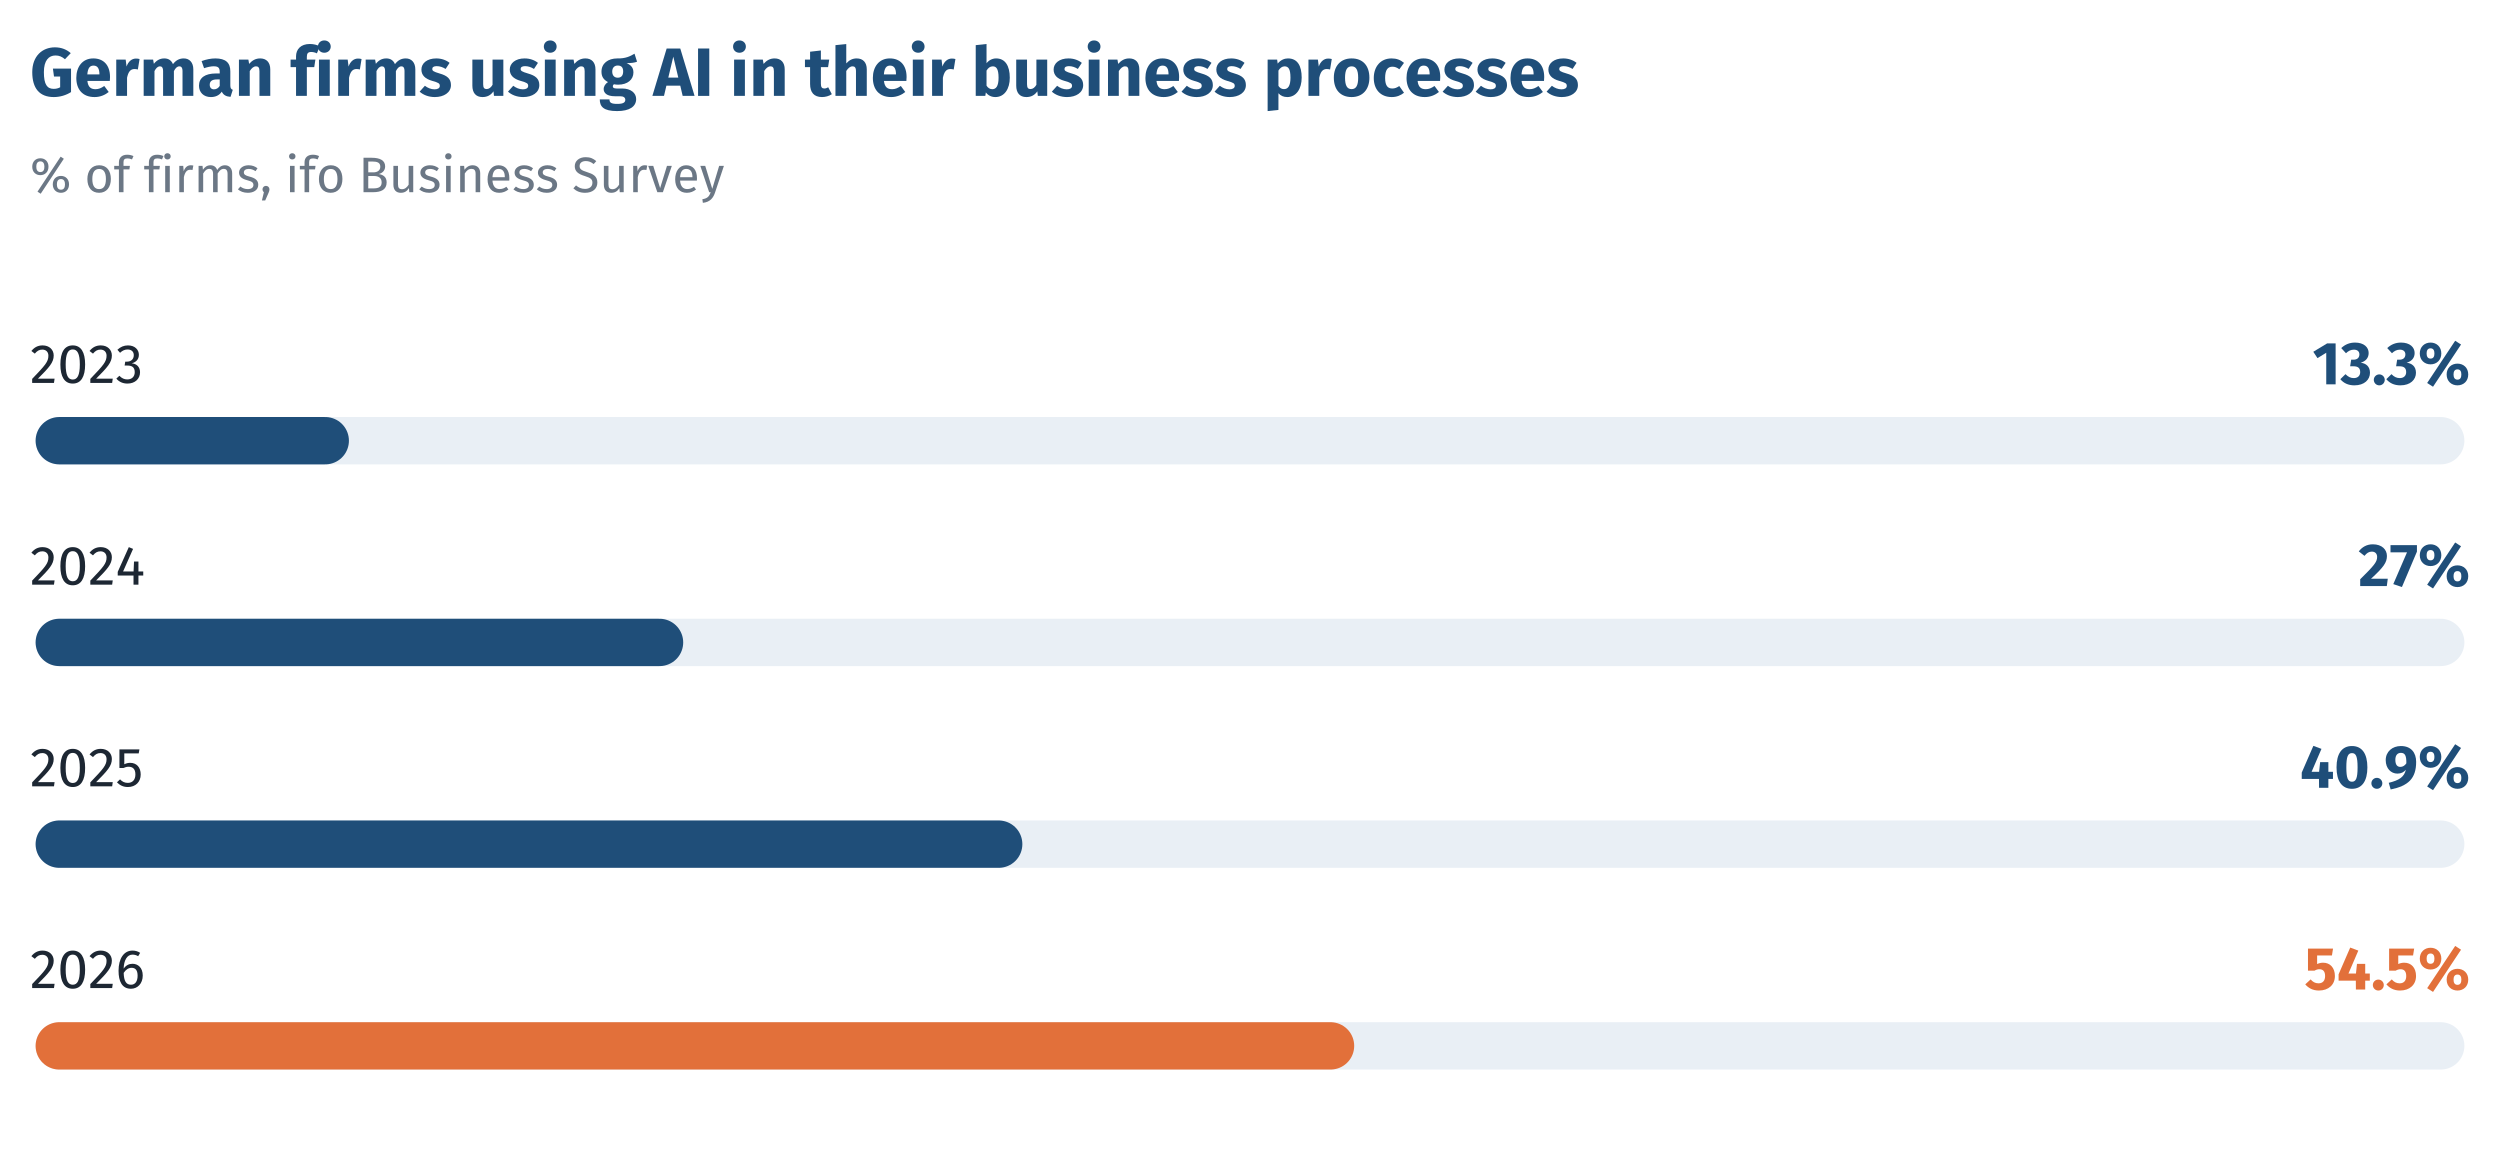
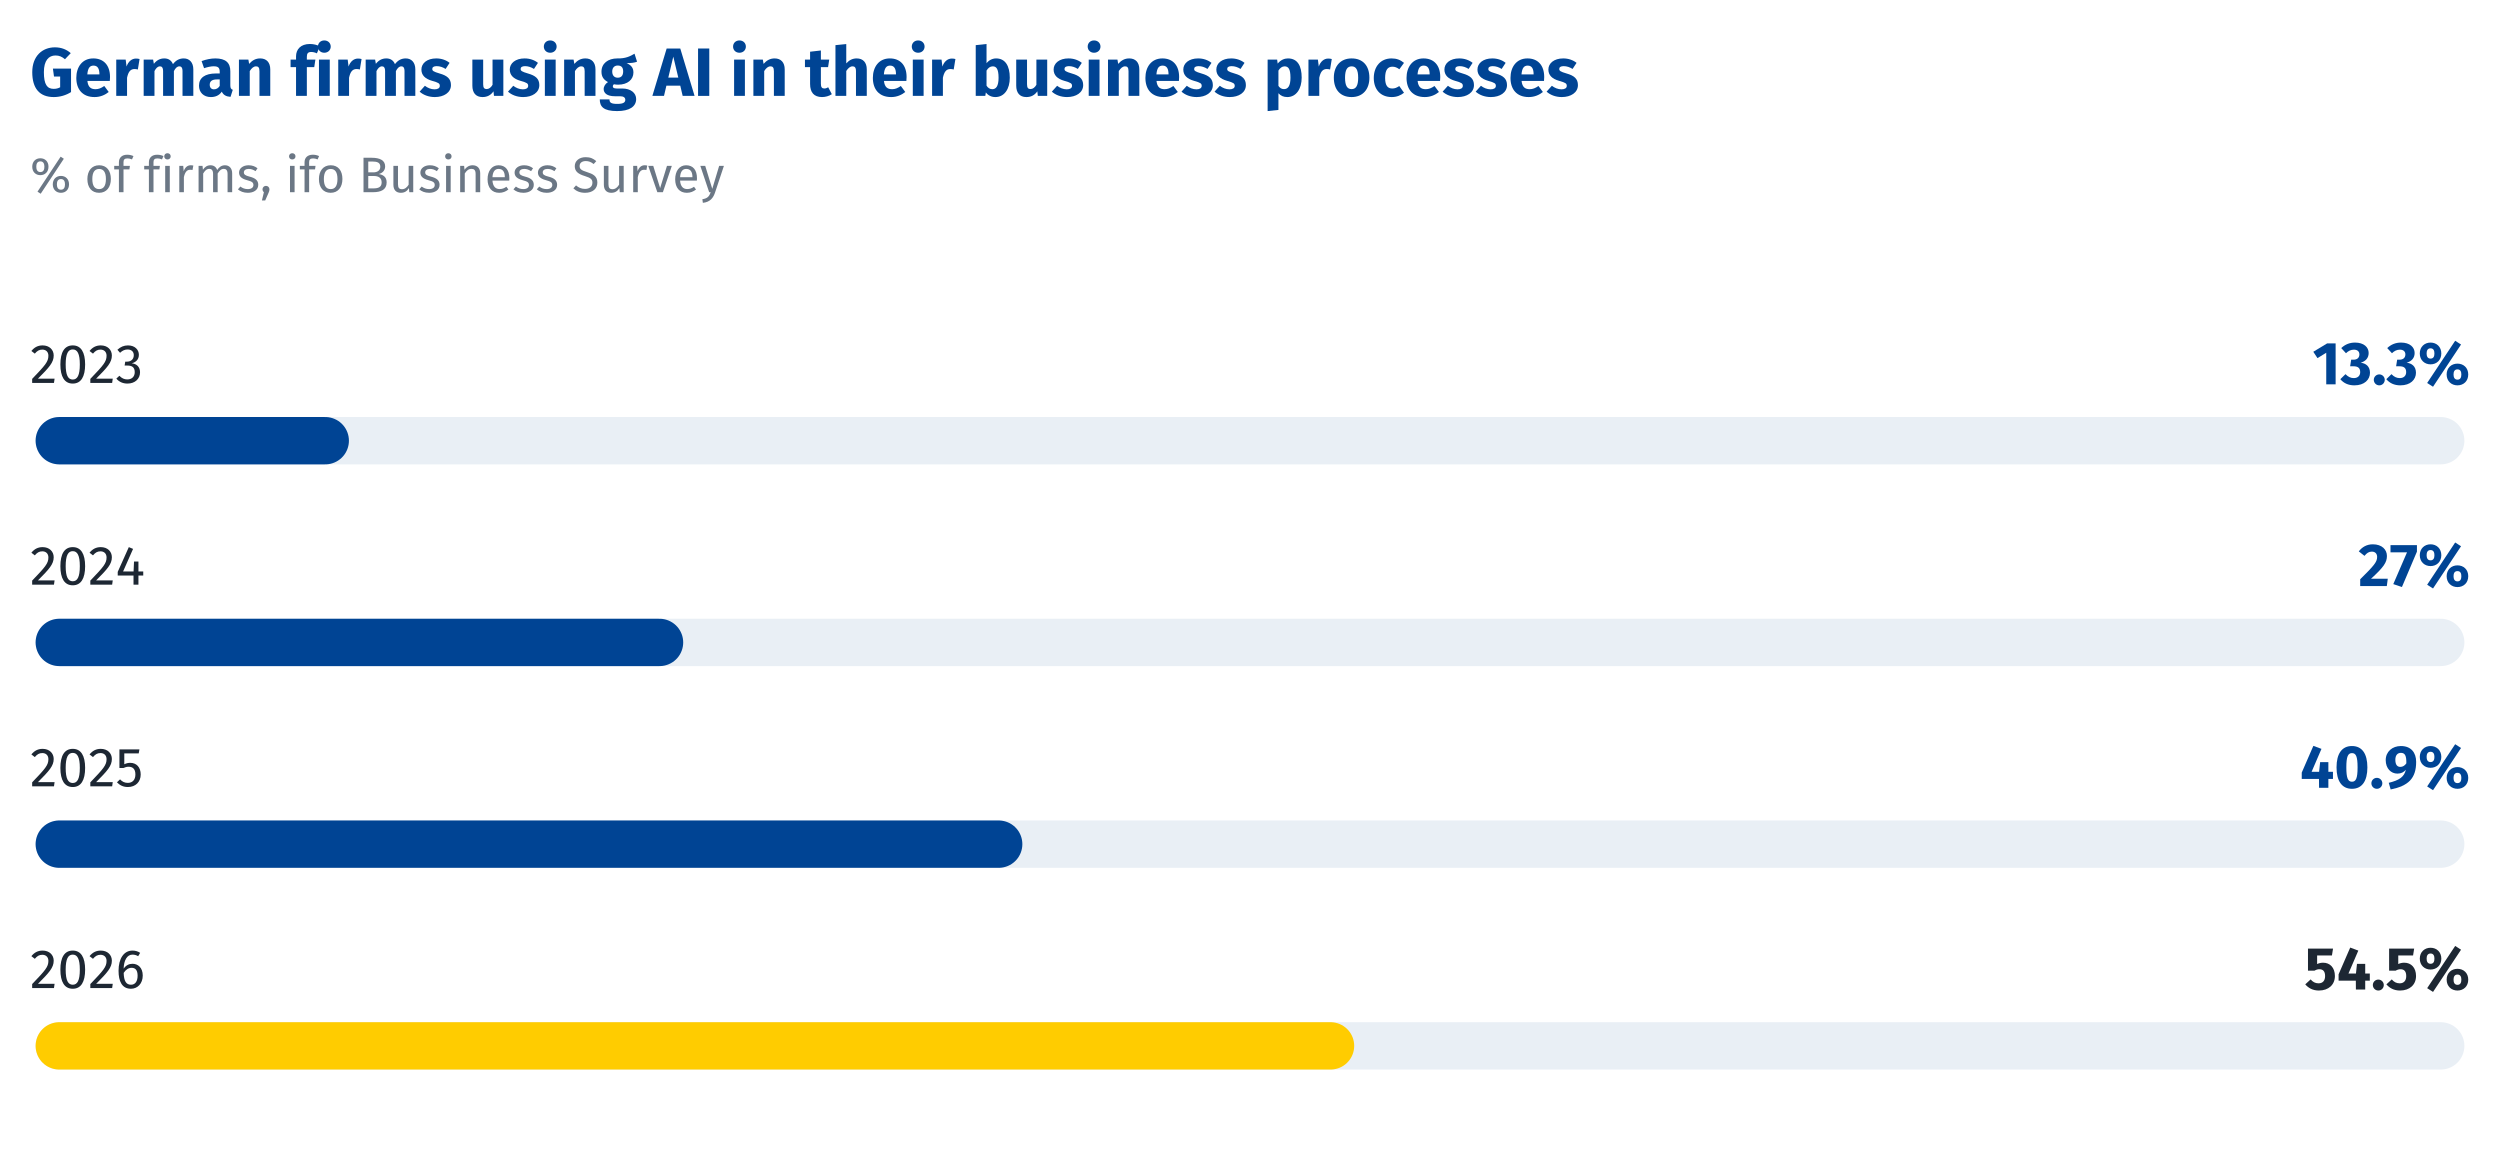
<svg xmlns="http://www.w3.org/2000/svg" xmlns:xlink="http://www.w3.org/1999/xlink" width="475.2pt" height="221.04pt" viewBox="0 0 475.2 221.04" version="1.1">
  <defs>
    <style type="text/css">*{stroke-linejoin: round; stroke-linecap: butt}</style>
  </defs>
  <g id="figure_1">
    <g id="patch_1">
      <path d="M 0 221.04  L 475.2 221.04  L 475.2 0  L 0 0  L 0 221.04  z " style="fill: none" />
    </g>
    <g id="axes_1">
      <g id="line2d_1">
-         <path d="M 11.268 83.768  L 463.932 83.768  " clip-path="url(#p2df290b0df)" style="fill: none; stroke: #e9eff5; stroke-width: 9; stroke-linecap: round" />
+         <path d="M 11.268 83.768  L 463.932 83.768  " clip-path="url(#pa80ce74116)" style="fill: none; stroke: #e9eff5; stroke-width: 9; stroke-linecap: round" />
      </g>
      <g id="line2d_2">
-         <path d="M 11.268 122.112  L 463.932 122.112  " clip-path="url(#p2df290b0df)" style="fill: none; stroke: #e9eff5; stroke-width: 9; stroke-linecap: round" />
+         <path d="M 11.268 122.112  L 463.932 122.112  " clip-path="url(#pa80ce74116)" style="fill: none; stroke: #e9eff5; stroke-width: 9; stroke-linecap: round" />
      </g>
      <g id="line2d_3">
-         <path d="M 11.268 160.456  L 463.932 160.456  " clip-path="url(#p2df290b0df)" style="fill: none; stroke: #e9eff5; stroke-width: 9; stroke-linecap: round" />
+         <path d="M 11.268 160.456  L 463.932 160.456  " clip-path="url(#pa80ce74116)" style="fill: none; stroke: #e9eff5; stroke-width: 9; stroke-linecap: round" />
      </g>
      <g id="line2d_4">
-         <path d="M 11.268 198.8  L 463.932 198.8  " clip-path="url(#p2df290b0df)" style="fill: none; stroke: #e9eff5; stroke-width: 9; stroke-linecap: round" />
+         <path d="M 11.268 198.8  L 463.932 198.8  " clip-path="url(#pa80ce74116)" style="fill: none; stroke: #e9eff5; stroke-width: 9; stroke-linecap: round" />
      </g>
      <g id="line2d_5">
-         <path d="M 11.268 83.768  L 61.822 83.768  " clip-path="url(#p2df290b0df)" style="fill: none; stroke: #1f4e79; stroke-width: 9; stroke-linecap: round" />
+         <path d="M 11.268 83.768  L 61.822 83.768  " clip-path="url(#pa80ce74116)" style="fill: none; stroke: #004494; stroke-width: 9; stroke-linecap: round" />
      </g>
      <g id="line2d_6">
-         <path d="M 11.268 122.112  L 125.362 122.112  " clip-path="url(#p2df290b0df)" style="fill: none; stroke: #1f4e79; stroke-width: 9; stroke-linecap: round" />
+         <path d="M 11.268 122.112  L 125.362 122.112  " clip-path="url(#pa80ce74116)" style="fill: none; stroke: #004494; stroke-width: 9; stroke-linecap: round" />
      </g>
      <g id="line2d_7">
-         <path d="M 11.268 160.456  L 189.829 160.456  " clip-path="url(#p2df290b0df)" style="fill: none; stroke: #1f4e79; stroke-width: 9; stroke-linecap: round" />
+         <path d="M 11.268 160.456  L 189.829 160.456  " clip-path="url(#pa80ce74116)" style="fill: none; stroke: #004494; stroke-width: 9; stroke-linecap: round" />
      </g>
      <g id="line2d_8">
-         <path d="M 11.268 198.8  L 252.905 198.8  " clip-path="url(#p2df290b0df)" style="fill: none; stroke: #e2703a; stroke-width: 9; stroke-linecap: round" />
+         <path d="M 11.268 198.8  L 252.905 198.8  " clip-path="url(#pa80ce74116)" style="fill: none; stroke: #ffcc00; stroke-width: 9; stroke-linecap: round" />
      </g>
      <g id="text_1">
        <g style="fill: #1d2733" transform="translate(5.7024 72.78332) scale(0.105 -0.105)">
          <defs>
            <path id="FiraSans-Regular-32" d="M 1459 4346  C 922 4346 506 4128 160 3699  L 557 3392  C 832 3718 1069 3859 1427 3859  C 1843 3859 2131 3597 2131 3149  C 2131 2451 1760 2042 250 467  L 250 0  L 2778 0  L 2848 493  L 922 493  C 2234 1805 2746 2374 2746 3174  C 2746 3840 2246 4346 1459 4346  z " transform="scale(0.015625)" />
            <path id="FiraSans-Regular-30" d="M 1786 4346  C 826 4346 352 3558 352 2138  C 352 717 826 -77 1786 -77  C 2746 -77 3219 717 3219 2138  C 3219 3552 2746 4346 1786 4346  z M 1786 3878  C 2317 3878 2605 3392 2605 2138  C 2605 877 2317 390 1786 390  C 1248 390 966 877 966 2138  C 966 3392 1248 3878 1786 3878  z " transform="scale(0.015625)" />
            <path id="FiraSans-Regular-33" d="M 1440 4346  C 979 4346 582 4179 218 3840  L 525 3488  C 813 3757 1069 3872 1408 3872  C 1837 3872 2118 3622 2118 3219  C 2118 2720 1766 2464 1344 2464  L 1126 2464  L 1056 2010  L 1376 2010  C 1894 2010 2227 1830 2227 1242  C 2227 736 1901 403 1363 403  C 1018 403 730 531 448 826  L 96 499  C 422 109 870 -77 1382 -77  C 2272 -77 2842 486 2842 1235  C 2842 1882 2413 2221 1875 2272  C 2355 2387 2707 2714 2707 3258  C 2707 3834 2259 4346 1440 4346  z " transform="scale(0.015625)" />
          </defs>
          <use xlink:href="#FiraSans-Regular-32" />
          <use xlink:href="#FiraSans-Regular-30" transform="translate(49.49999 0)" />
          <use xlink:href="#FiraSans-Regular-32" transform="translate(105.3 0)" />
          <use xlink:href="#FiraSans-Regular-33" transform="translate(154.8 0)" />
        </g>
      </g>
      <g id="text_2">
-         <g style="fill: #1f4e79" transform="translate(439.5617 73.05184) scale(0.115 -0.115)">
+         <g style="fill: #004494" transform="translate(439.5617 73.05184) scale(0.115 -0.115)">
          <defs>
            <path id="FiraSans-Bold-31" d="M 2445 4326  L 1542 4326  L 83 3443  L 525 2771  L 1453 3341  L 1453 0  L 2445 0  L 2445 4326  z " transform="scale(0.015625)" />
            <path id="FiraSans-Bold-33" d="M 1530 4416  C 954 4416 474 4218 70 3834  L 570 3290  C 826 3539 1094 3667 1414 3667  C 1766 3667 1990 3482 1990 3168  C 1990 2810 1754 2605 1370 2605  L 1120 2605  L 1011 1907  L 1370 1907  C 1824 1907 2074 1741 2074 1286  C 2074 890 1798 659 1402 659  C 1062 659 806 787 518 1075  L -26 544  C 314 134 806 -109 1459 -109  C 2528 -109 3110 499 3110 1222  C 3110 1907 2662 2227 2125 2285  C 2656 2438 2970 2790 2970 3315  C 2970 3923 2464 4416 1530 4416  z " transform="scale(0.015625)" />
            <path id="FiraSans-Bold-2e" d="M 768 1050  C 442 1050 186 787 186 474  C 186 154 442 -109 768 -109  C 1088 -109 1344 154 1344 474  C 1344 787 1088 1050 768 1050  z " transform="scale(0.015625)" />
            <path id="FiraSans-Bold-25" d="M 3930 4608  L 966 141  L 1587 -256  L 4550 4211  L 3930 4608  z M 1325 4416  C 691 4416 186 3968 186 3264  C 186 2560 691 2112 1325 2112  C 1965 2112 2464 2560 2464 3264  C 2464 3968 1965 4416 1325 4416  z M 1325 3808  C 1658 3808 1734 3533 1734 3264  C 1734 2989 1658 2720 1325 2720  C 992 2720 909 2995 909 3264  C 909 3539 992 3808 1325 3808  z M 4173 2189  C 3533 2189 3027 1747 3027 1043  C 3027 333 3533 -109 4173 -109  C 4813 -109 5312 333 5312 1043  C 5312 1747 4813 2189 4173 2189  z M 4173 1581  C 4506 1581 4582 1312 4582 1043  C 4582 768 4506 493 4173 493  C 3840 493 3757 774 3757 1043  C 3757 1312 3840 1581 4173 1581  z " transform="scale(0.015625)" />
          </defs>
          <use xlink:href="#FiraSans-Bold-31" />
          <use xlink:href="#FiraSans-Bold-33" transform="translate(46.39999 0)" />
          <use xlink:href="#FiraSans-Bold-2e" transform="translate(98.39998 0)" />
          <use xlink:href="#FiraSans-Bold-33" transform="translate(122.4 0)" />
          <use xlink:href="#FiraSans-Bold-25" transform="translate(174.3999 0)" />
        </g>
      </g>
      <g id="text_3">
        <g style="fill: #1d2733" transform="translate(5.7024 111.1275) scale(0.105 -0.105)">
          <defs>
            <path id="FiraSans-Regular-34" d="M 3213 1523  L 2656 1523  L 2656 2675  L 2144 2675  L 2093 1523  L 877 1523  L 2035 4141  L 1542 4346  L 256 1478  L 256 1056  L 2086 1056  L 2086 0  L 2656 0  L 2656 1056  L 3213 1056  L 3213 1523  z " transform="scale(0.015625)" />
          </defs>
          <use xlink:href="#FiraSans-Regular-32" />
          <use xlink:href="#FiraSans-Regular-30" transform="translate(49.49999 0)" />
          <use xlink:href="#FiraSans-Regular-32" transform="translate(105.3 0)" />
          <use xlink:href="#FiraSans-Regular-34" transform="translate(154.8 0)" />
        </g>
      </g>
      <g id="text_4">
-         <g style="fill: #1f4e79" transform="translate(448.2909 111.396) scale(0.115 -0.115)">
+         <g style="fill: #004494" transform="translate(448.2909 111.396) scale(0.115 -0.115)">
          <defs>
            <path id="FiraSans-Bold-32" d="M 1523 4416  C 877 4416 384 4122 38 3667  L 640 3194  C 890 3501 1107 3642 1421 3642  C 1760 3642 1978 3430 1978 3078  C 1978 2541 1638 2150 186 717  L 186 0  L 3002 0  L 3104 774  L 1331 774  C 2682 2003 3014 2509 3014 3181  C 3014 3853 2490 4416 1523 4416  z " transform="scale(0.015625)" />
            <path id="FiraSans-Bold-37" d="M 2880 4326  L 83 4326  L 83 3565  L 1830 3565  L 378 205  L 1293 -102  L 2880 3642  L 2880 4326  z " transform="scale(0.015625)" />
          </defs>
          <use xlink:href="#FiraSans-Bold-32" />
          <use xlink:href="#FiraSans-Bold-37" transform="translate(51.7 0)" />
          <use xlink:href="#FiraSans-Bold-25" transform="translate(98.49998 0)" />
        </g>
      </g>
      <g id="text_5">
        <g style="fill: #1d2733" transform="translate(5.7024 149.4717) scale(0.105 -0.105)">
          <defs>
            <path id="FiraSans-Regular-35" d="M 2771 4282  L 454 4282  L 454 2125  L 915 2125  C 1120 2221 1293 2272 1523 2272  C 1965 2272 2304 2042 2304 1382  C 2304 755 1965 403 1427 403  C 1056 403 781 538 525 813  L 166 467  C 499 128 890 -77 1434 -77  C 2323 -77 2918 518 2918 1370  C 2918 2221 2426 2726 1702 2726  C 1472 2726 1242 2675 1018 2560  L 1018 3821  L 2688 3821  L 2771 4282  z " transform="scale(0.015625)" />
          </defs>
          <use xlink:href="#FiraSans-Regular-32" />
          <use xlink:href="#FiraSans-Regular-30" transform="translate(49.49999 0)" />
          <use xlink:href="#FiraSans-Regular-32" transform="translate(105.3 0)" />
          <use xlink:href="#FiraSans-Regular-35" transform="translate(154.8 0)" />
        </g>
      </g>
      <g id="text_6">
-         <g style="fill: #1f4e79" transform="translate(437.1934 149.7402) scale(0.115 -0.115)">
+         <g style="fill: #004494" transform="translate(437.1934 149.7402) scale(0.115 -0.115)">
          <defs>
            <path id="FiraSans-Bold-34" d="M 3482 1690  L 2995 1690  L 2995 2714  L 2125 2714  L 2016 1690  L 1222 1690  L 2266 4115  L 1408 4435  L 179 1606  L 179 934  L 2003 934  L 2010 0  L 2995 0  L 2995 934  L 3482 934  L 3482 1690  z " transform="scale(0.015625)" />
            <path id="FiraSans-Bold-30" d="M 1875 4416  C 813 4416 243 3610 243 2157  C 243 710 813 -109 1875 -109  C 2938 -109 3507 710 3507 2157  C 3507 3610 2938 4416 1875 4416  z M 1875 3667  C 2291 3667 2470 3334 2470 2157  C 2470 986 2291 640 1875 640  C 1453 640 1280 1011 1280 2157  C 1280 3302 1453 3667 1875 3667  z " transform="scale(0.015625)" />
            <path id="FiraSans-Bold-39" d="M 1773 4416  C 870 4416 166 3827 166 2925  C 166 2035 730 1498 1402 1498  C 1811 1498 2086 1658 2298 1907  C 2125 1139 1574 787 486 525  L 691 -179  C 2541 198 3386 973 3386 2739  C 3386 3725 2842 4416 1773 4416  z M 1715 2208  C 1421 2208 1184 2394 1184 2957  C 1184 3443 1414 3693 1773 3693  C 2202 3693 2362 3405 2349 2586  C 2182 2336 1958 2208 1715 2208  z " transform="scale(0.015625)" />
          </defs>
          <use xlink:href="#FiraSans-Bold-34" />
          <use xlink:href="#FiraSans-Bold-30" transform="translate(56.49999 0)" />
          <use xlink:href="#FiraSans-Bold-2e" transform="translate(115 0)" />
          <use xlink:href="#FiraSans-Bold-39" transform="translate(139 0)" />
          <use xlink:href="#FiraSans-Bold-25" transform="translate(194.9999 0)" />
        </g>
      </g>
      <g id="text_7">
        <g style="fill: #1d2733" transform="translate(5.7024 187.8159) scale(0.105 -0.105)">
          <defs>
            <path id="FiraSans-Regular-36" d="M 1971 2816  C 1568 2816 1222 2650 941 2253  C 973 3232 1344 3878 1965 3878  C 2202 3878 2426 3814 2624 3693  L 2854 4083  C 2605 4250 2317 4346 1971 4346  C 960 4346 352 3411 352 2010  C 352 781 749 -77 1792 -77  C 2547 -77 3155 518 3155 1453  C 3155 2368 2598 2816 1971 2816  z M 1792 390  C 1222 390 973 826 947 1760  C 1165 2112 1485 2349 1869 2349  C 2272 2349 2560 2112 2560 1434  C 2560 806 2298 390 1792 390  z " transform="scale(0.015625)" />
          </defs>
          <use xlink:href="#FiraSans-Regular-32" />
          <use xlink:href="#FiraSans-Regular-30" transform="translate(49.49999 0)" />
          <use xlink:href="#FiraSans-Regular-32" transform="translate(105.3 0)" />
          <use xlink:href="#FiraSans-Regular-36" transform="translate(154.8 0)" />
        </g>
      </g>
      <g id="text_8">
-         <g style="fill: #e2703a" transform="translate(438.0343 188.0844) scale(0.115 -0.115)">
+         <g style="fill: #1d2733" transform="translate(438.0343 188.0844) scale(0.115 -0.115)">
          <defs>
            <path id="FiraSans-Bold-35" d="M 3021 4326  L 371 4326  L 371 1990  L 1056 1990  C 1254 2099 1402 2144 1574 2144  C 1933 2144 2182 1958 2182 1421  C 2182 922 1920 653 1485 653  C 1133 653 870 806 653 1069  L 83 544  C 410 166 864 -109 1523 -109  C 2554 -109 3219 512 3219 1427  C 3219 2323 2688 2835 1978 2835  C 1773 2835 1555 2797 1338 2694  L 1338 3603  L 2906 3603  L 3021 4326  z " transform="scale(0.015625)" />
          </defs>
          <use xlink:href="#FiraSans-Bold-35" />
          <use xlink:href="#FiraSans-Bold-34" transform="translate(53.59999 0)" />
          <use xlink:href="#FiraSans-Bold-2e" transform="translate(110.1 0)" />
          <use xlink:href="#FiraSans-Bold-35" transform="translate(134.1 0)" />
          <use xlink:href="#FiraSans-Bold-25" transform="translate(187.7 0)" />
        </g>
      </g>
    </g>
    <g id="text_9">
-       <g style="fill: #1f4e79" transform="translate(5.7024 18.22789) scale(0.13 -0.13)">
+       <g style="fill: #004494" transform="translate(5.7024 18.22789) scale(0.13 -0.13)">
        <defs>
          <path id="FiraSans-Bold-47" d="M 2330 4544  C 1152 4544 211 3725 211 2221  C 211 704 890 -109 2227 -109  C 2810 -109 3386 64 3840 358  L 3840 2554  L 2144 2554  L 2246 1811  L 2822 1811  L 2822 806  C 2637 704 2438 659 2221 659  C 1606 659 1299 1056 1299 2221  C 1299 3322 1760 3782 2381 3782  C 2739 3782 2982 3674 3270 3430  L 3814 4000  C 3450 4320 2970 4544 2330 4544  z " transform="scale(0.015625)" />
          <path id="FiraSans-Bold-65" d="M 3360 1766  C 3360 2867 2765 3507 1792 3507  C 762 3507 205 2701 205 1683  C 205 621 781 -109 1914 -109  C 2464 -109 2899 96 3238 365  L 2822 928  C 2528 723 2285 627 2010 627  C 1594 627 1306 794 1242 1402  L 3341 1402  C 3354 1504 3360 1658 3360 1766  z M 2368 2010  L 1235 2010  C 1286 2624 1478 2835 1818 2835  C 2221 2835 2362 2515 2368 2054  L 2368 2010  z " transform="scale(0.015625)" />
          <path id="FiraSans-Bold-72" d="M 2240 3494  C 1850 3494 1517 3213 1363 2746  L 1280 3398  L 397 3398  L 397 0  L 1408 0  L 1408 1696  C 1517 2208 1696 2515 2112 2515  C 2227 2515 2310 2496 2419 2470  L 2579 3450  C 2470 3482 2368 3494 2240 3494  z " transform="scale(0.015625)" />
          <path id="FiraSans-Bold-6d" d="M 4154 3507  C 3718 3507 3405 3322 3136 2970  C 3002 3315 2714 3507 2336 3507  C 1920 3507 1613 3334 1350 3002  L 1280 3398  L 397 3398  L 397 0  L 1408 0  L 1408 2323  C 1555 2605 1715 2765 1926 2765  C 2080 2765 2214 2669 2214 2310  L 2214 0  L 3226 0  L 3226 2323  C 3373 2605 3526 2765 3744 2765  C 3898 2765 4032 2669 4032 2310  L 4032 0  L 5043 0  L 5043 2483  C 5043 3130 4678 3507 4154 3507  z " transform="scale(0.015625)" />
          <path id="FiraSans-Bold-61" d="M 3098 986  L 3098 2304  C 3098 3091 2675 3507 1690 3507  C 1306 3507 838 3418 410 3258  L 640 2592  C 979 2707 1312 2771 1530 2771  C 1946 2771 2106 2650 2106 2246  L 2106 2099  L 1760 2099  C 730 2099 166 1696 166 954  C 166 333 595 -109 1274 -109  C 1677 -109 2054 26 2298 397  C 2458 64 2720 -58 3117 -90  L 3328 570  C 3168 627 3098 723 3098 986  z M 1568 614  C 1318 614 1171 774 1171 1043  C 1171 1382 1395 1542 1856 1542  L 2106 1542  L 2106 934  C 1984 736 1798 614 1568 614  z " transform="scale(0.015625)" />
          <path id="FiraSans-Bold-6e" d="M 2387 3507  C 1965 3507 1638 3328 1350 2995  L 1280 3398  L 397 3398  L 397 0  L 1408 0  L 1408 2323  C 1587 2605 1773 2765 1997 2765  C 2195 2765 2317 2669 2317 2310  L 2317 0  L 3328 0  L 3328 2483  C 3328 3130 2976 3507 2387 3507  z " transform="scale(0.015625)" />
          <path id="FiraSans-Bold-20" transform="scale(0.015625)" />
          <path id="FiraSans-Bold-66" d="M 1952 4109  C 2099 4109 2291 4077 2483 3981  L 2758 4640  C 2509 4768 2182 4858 1830 4858  C 960 4858 531 4352 531 3699  L 531 3398  L 19 3398  L 19 2694  L 531 2694  L 531 0  L 1542 0  L 1542 2694  L 2234 2694  L 2342 3398  L 1542 3398  L 1542 3661  C 1542 3981 1658 4109 1952 4109  z " transform="scale(0.015625)" />
          <path id="FiraSans-Bold-69" d="M 896 5190  C 544 5190 301 4941 301 4614  C 301 4288 544 4038 896 4038  C 1248 4038 1498 4288 1498 4614  C 1498 4941 1248 5190 896 5190  z M 1408 3398  L 397 3398  L 397 0  L 1408 0  L 1408 3398  z " transform="scale(0.015625)" />
          <path id="FiraSans-Bold-73" d="M 1594 3507  C 736 3507 205 3053 205 2470  C 205 1946 538 1600 1210 1408  C 1824 1235 1926 1165 1926 934  C 1926 730 1741 614 1434 614  C 1101 614 787 749 531 947  L 38 397  C 371 96 870 -109 1459 -109  C 2304 -109 2970 307 2970 1011  C 2970 1619 2592 1901 1920 2093  C 1312 2272 1222 2349 1222 2528  C 1222 2682 1357 2784 1632 2784  C 1926 2784 2208 2688 2470 2522  L 2842 3091  C 2528 3347 2086 3507 1594 3507  z " transform="scale(0.015625)" />
          <path id="FiraSans-Bold-75" d="M 3264 3398  L 2253 3398  L 2253 1037  C 2106 781 1914 640 1702 640  C 1491 640 1376 742 1376 1088  L 1376 3398  L 365 3398  L 365 960  C 365 301 678 -109 1312 -109  C 1760 -109 2093 70 2342 429  L 2387 0  L 3264 0  L 3264 3398  z " transform="scale(0.015625)" />
          <path id="FiraSans-Bold-67" d="M 3290 3949  C 2880 3706 2445 3488 1690 3507  C 800 3507 198 3034 198 2266  C 198 1824 371 1523 806 1293  C 563 1139 403 890 403 640  C 403 275 704 -32 1446 -32  L 1939 -32  C 2278 -32 2426 -166 2426 -365  C 2426 -582 2285 -749 1690 -749  C 1075 -749 947 -621 947 -326  L 38 -326  C 38 -998 378 -1421 1664 -1421  C 2829 -1421 3443 -992 3443 -294  C 3443 275 2938 691 2144 691  L 1632 691  C 1306 691 1261 794 1261 896  C 1261 973 1299 1050 1370 1088  C 1491 1062 1619 1050 1760 1050  C 2643 1050 3187 1530 3187 2189  C 3187 2630 2976 2880 2547 3066  C 2976 3066 3290 3104 3526 3200  L 3290 3949  z M 1715 2842  C 2054 2842 2227 2669 2227 2291  C 2227 1901 2048 1702 1715 1702  C 1408 1702 1203 1907 1203 2278  C 1203 2630 1402 2842 1715 2842  z " transform="scale(0.015625)" />
          <path id="FiraSans-Bold-41" d="M 2752 0  L 3866 0  L 2528 4435  L 1254 4435  L -83 0  L 1005 0  L 1229 954  L 2528 954  L 2752 0  z M 1408 1715  L 1875 3674  L 2342 1715  L 1408 1715  z " transform="scale(0.015625)" />
          <path id="FiraSans-Bold-49" d="M 1466 4435  L 416 4435  L 416 0  L 1466 0  L 1466 4435  z " transform="scale(0.015625)" />
          <path id="FiraSans-Bold-74" d="M 2189 806  C 2054 723 1939 691 1824 691  C 1613 691 1504 806 1504 1133  L 1504 2694  L 2176 2694  L 2285 3398  L 1504 3398  L 1504 4250  L 493 4134  L 493 3398  L 13 3398  L 13 2694  L 493 2694  L 493 1120  C 493 320 858 -102 1606 -109  C 1914 -109 2272 -19 2528 160  L 2189 806  z " transform="scale(0.015625)" />
          <path id="FiraSans-Bold-68" d="M 2387 3507  C 1990 3507 1683 3347 1408 3040  L 1408 4851  L 397 4749  L 397 0  L 1408 0  L 1408 2330  C 1587 2605 1773 2765 1997 2765  C 2189 2765 2317 2669 2317 2310  L 2317 0  L 3328 0  L 3328 2483  C 3328 3130 2976 3507 2387 3507  z " transform="scale(0.015625)" />
          <path id="FiraSans-Bold-62" d="M 2304 3507  C 1952 3507 1606 3328 1408 3053  L 1408 4858  L 397 4749  L 397 0  L 1293 0  L 1344 326  C 1549 51 1856 -109 2234 -109  C 3078 -109 3584 646 3584 1696  C 3584 2835 3142 3507 2304 3507  z M 1946 627  C 1722 627 1536 749 1408 960  L 1408 2368  C 1555 2618 1747 2765 1990 2765  C 2304 2765 2534 2560 2534 1696  C 2534 902 2291 627 1946 627  z " transform="scale(0.015625)" />
          <path id="FiraSans-Bold-70" d="M 2298 3507  C 1984 3507 1619 3373 1338 3021  L 1286 3398  L 397 3398  L 397 -1421  L 1408 -1312  L 1408 250  C 1619 6 1901 -109 2234 -109  C 3072 -109 3584 659 3584 1709  C 3584 2810 3194 3507 2298 3507  z M 1926 634  C 1715 634 1549 730 1408 934  L 1408 2368  C 1555 2618 1760 2765 1978 2765  C 2330 2765 2534 2541 2534 1696  C 2534 934 2304 634 1926 634  z " transform="scale(0.015625)" />
          <path id="FiraSans-Bold-6f" d="M 1869 3507  C 832 3507 205 2790 205 1702  C 205 557 838 -109 1869 -109  C 2906 -109 3533 608 3533 1696  C 3533 2842 2906 3507 1869 3507  z M 1869 2765  C 2278 2765 2483 2451 2483 1696  C 2483 960 2278 634 1869 634  C 1459 634 1254 947 1254 1702  C 1254 2438 1459 2765 1869 2765  z " transform="scale(0.015625)" />
          <path id="FiraSans-Bold-63" d="M 1869 3507  C 851 3507 205 2752 205 1670  C 205 595 845 -109 1888 -109  C 2355 -109 2720 45 3034 294  L 2592 922  C 2349 768 2182 691 1939 691  C 1536 691 1267 922 1267 1677  C 1267 2438 1517 2733 1952 2733  C 2182 2733 2381 2656 2598 2490  L 3034 3091  C 2707 3366 2342 3507 1869 3507  z " transform="scale(0.015625)" />
        </defs>
        <use xlink:href="#FiraSans-Bold-47" />
        <use xlink:href="#FiraSans-Bold-65" transform="translate(64.49998 0)" />
        <use xlink:href="#FiraSans-Bold-72" transform="translate(119.9 0)" />
        <use xlink:href="#FiraSans-Bold-6d" transform="translate(160 0)" />
        <use xlink:href="#FiraSans-Bold-61" transform="translate(244.5 0)" />
        <use xlink:href="#FiraSans-Bold-6e" transform="translate(299.2999 0)" />
        <use xlink:href="#FiraSans-Bold-20" transform="translate(356.9999 0)" />
        <use xlink:href="#FiraSans-Bold-66" transform="translate(380.6999 0)" />
        <use xlink:href="#FiraSans-Bold-69" transform="translate(416.2999 0)" />
        <use xlink:href="#FiraSans-Bold-72" transform="translate(444.4999 0)" />
        <use xlink:href="#FiraSans-Bold-6d" transform="translate(484.5999 0)" />
        <use xlink:href="#FiraSans-Bold-73" transform="translate(569.0999 0)" />
        <use xlink:href="#FiraSans-Bold-20" transform="translate(617.3999 0)" />
        <use xlink:href="#FiraSans-Bold-75" transform="translate(641.0999 0)" />
        <use xlink:href="#FiraSans-Bold-73" transform="translate(698.2999 0)" />
        <use xlink:href="#FiraSans-Bold-69" transform="translate(746.5999 0)" />
        <use xlink:href="#FiraSans-Bold-6e" transform="translate(774.7999 0)" />
        <use xlink:href="#FiraSans-Bold-67" transform="translate(832.4999 0)" />
        <use xlink:href="#FiraSans-Bold-20" transform="translate(887.5999 0)" />
        <use xlink:href="#FiraSans-Bold-41" transform="translate(911.2998 0)" />
        <use xlink:href="#FiraSans-Bold-49" transform="translate(970.2998 0)" />
        <use xlink:href="#FiraSans-Bold-20" transform="translate(999.5998 0)" />
        <use xlink:href="#FiraSans-Bold-69" transform="translate(1023.3 0)" />
        <use xlink:href="#FiraSans-Bold-6e" transform="translate(1051.5 0)" />
        <use xlink:href="#FiraSans-Bold-20" transform="translate(1109.2 0)" />
        <use xlink:href="#FiraSans-Bold-74" transform="translate(1132.9 0)" />
        <use xlink:href="#FiraSans-Bold-68" transform="translate(1171.5 0)" />
        <use xlink:href="#FiraSans-Bold-65" transform="translate(1229.2 0)" />
        <use xlink:href="#FiraSans-Bold-69" transform="translate(1284.6 0)" />
        <use xlink:href="#FiraSans-Bold-72" transform="translate(1312.8 0)" />
        <use xlink:href="#FiraSans-Bold-20" transform="translate(1352.9 0)" />
        <use xlink:href="#FiraSans-Bold-62" transform="translate(1376.6 0)" />
        <use xlink:href="#FiraSans-Bold-75" transform="translate(1436.3 0)" />
        <use xlink:href="#FiraSans-Bold-73" transform="translate(1493.5 0)" />
        <use xlink:href="#FiraSans-Bold-69" transform="translate(1541.8 0)" />
        <use xlink:href="#FiraSans-Bold-6e" transform="translate(1570 0)" />
        <use xlink:href="#FiraSans-Bold-65" transform="translate(1627.7 0)" />
        <use xlink:href="#FiraSans-Bold-73" transform="translate(1683.1 0)" />
        <use xlink:href="#FiraSans-Bold-73" transform="translate(1731.4 0)" />
        <use xlink:href="#FiraSans-Bold-20" transform="translate(1779.7 0)" />
        <use xlink:href="#FiraSans-Bold-70" transform="translate(1803.4 0)" />
        <use xlink:href="#FiraSans-Bold-72" transform="translate(1863.1 0)" />
        <use xlink:href="#FiraSans-Bold-6f" transform="translate(1903.2 0)" />
        <use xlink:href="#FiraSans-Bold-63" transform="translate(1961.6 0)" />
        <use xlink:href="#FiraSans-Bold-65" transform="translate(2009.5 0)" />
        <use xlink:href="#FiraSans-Bold-73" transform="translate(2064.9 0)" />
        <use xlink:href="#FiraSans-Bold-73" transform="translate(2113.2 0)" />
        <use xlink:href="#FiraSans-Bold-65" transform="translate(2161.5 0)" />
        <use xlink:href="#FiraSans-Bold-73" transform="translate(2216.9 0)" />
      </g>
    </g>
    <g id="text_10">
      <g style="fill: #6b7785" transform="translate(5.7024 36.5334) scale(0.095 -0.095)">
        <defs>
          <path id="FiraSans-Regular-25" d="M 3923 4550  L 960 70  L 1370 -198  L 4333 4282  L 3923 4550  z M 1325 4346  C 730 4346 288 3930 288 3264  C 288 2598 730 2182 1325 2182  C 1926 2182 2368 2598 2368 3264  C 2368 3930 1926 4346 1325 4346  z M 1325 3949  C 1741 3949 1843 3597 1843 3264  C 1843 2918 1741 2579 1325 2579  C 915 2579 806 2931 806 3264  C 806 3610 915 3949 1325 3949  z M 3962 2086  C 3360 2086 2918 1670 2918 1005  C 2918 339 3360 -77 3962 -77  C 4563 -77 4998 339 4998 1005  C 4998 1670 4563 2086 3962 2086  z M 3962 1683  C 4378 1683 4480 1338 4480 1005  C 4480 659 4378 320 3962 320  C 3552 320 3443 672 3443 1005  C 3443 1350 3552 1683 3962 1683  z " transform="scale(0.015625)" />
          <path id="FiraSans-Regular-20" transform="scale(0.015625)" />
          <path id="FiraSans-Regular-6f" d="M 1875 3450  C 915 3450 365 2726 365 1683  C 365 614 909 -77 1869 -77  C 2822 -77 3373 646 3373 1690  C 3373 2758 2835 3450 1875 3450  z M 1875 2976  C 2432 2976 2739 2566 2739 1690  C 2739 806 2432 397 1869 397  C 1306 397 998 806 998 1683  C 998 2566 1312 2976 1875 2976  z " transform="scale(0.015625)" />
          <path id="FiraSans-Regular-66" d="M 1754 4326  C 1926 4326 2125 4294 2342 4198  L 2528 4627  C 2259 4742 2042 4800 1722 4800  C 1037 4800 666 4397 666 3834  L 666 3373  L 64 3373  L 64 2918  L 666 2918  L 666 0  L 1254 0  L 1254 2918  L 2010 2918  L 2074 3373  L 1254 3373  L 1254 3840  C 1254 4166 1382 4326 1754 4326  z " transform="scale(0.015625)" />
          <path id="FiraSans-Regular-69" d="M 896 4992  C 653 4992 486 4819 486 4589  C 486 4365 653 4192 896 4192  C 1146 4192 1312 4365 1312 4589  C 1312 4819 1146 4992 896 4992  z M 1197 3373  L 608 3373  L 608 0  L 1197 0  L 1197 3373  z " transform="scale(0.015625)" />
          <path id="FiraSans-Regular-72" d="M 2074 3450  C 1664 3450 1350 3194 1171 2688  L 1114 3373  L 608 3373  L 608 0  L 1197 0  L 1197 1926  C 1338 2573 1581 2874 2003 2874  C 2125 2874 2195 2861 2298 2835  L 2406 3411  C 2304 3437 2182 3450 2074 3450  z " transform="scale(0.015625)" />
          <path id="FiraSans-Regular-6d" d="M 3994 3450  C 3539 3450 3232 3206 2989 2842  C 2861 3226 2554 3450 2138 3450  C 1696 3450 1389 3219 1165 2880  L 1114 3373  L 608 3373  L 608 0  L 1197 0  L 1197 2394  C 1421 2752 1626 2989 1990 2989  C 2246 2989 2464 2842 2464 2336  L 2464 0  L 3053 0  L 3053 2394  C 3283 2752 3482 2989 3846 2989  C 4102 2989 4320 2842 4320 2336  L 4320 0  L 4909 0  L 4909 2419  C 4909 3053 4544 3450 3994 3450  z " transform="scale(0.015625)" />
          <path id="FiraSans-Regular-73" d="M 1523 3450  C 826 3450 307 3059 307 2522  C 307 2048 595 1734 1325 1542  C 1978 1370 2144 1242 2144 909  C 2144 589 1862 397 1421 397  C 1056 397 742 518 474 723  L 160 365  C 454 109 864 -77 1434 -77  C 2118 -77 2765 243 2765 947  C 2765 1536 2355 1818 1645 1997  C 1101 2138 922 2266 922 2541  C 922 2810 1158 2982 1542 2982  C 1856 2982 2118 2886 2419 2694  L 2669 3066  C 2349 3309 1997 3450 1523 3450  z " transform="scale(0.015625)" />
          <path id="FiraSans-Regular-2c" d="M 762 813  C 512 813 320 614 320 371  C 320 218 390 83 499 0  L 243 -1062  L 666 -1062  L 1094 -83  C 1178 102 1210 230 1210 371  C 1210 614 1018 813 762 813  z " transform="scale(0.015625)" />
          <path id="FiraSans-Regular-42" d="M 2586 2330  C 3014 2419 3411 2752 3411 3296  C 3411 4064 2771 4410 1683 4410  L 640 4410  L 640 0  L 1856 0  C 2880 0 3603 320 3603 1254  C 3603 2003 3098 2240 2586 2330  z M 1747 3930  C 2400 3930 2790 3795 2790 3251  C 2790 2784 2406 2541 1914 2541  L 1248 2541  L 1248 3930  L 1747 3930  z M 1856 486  L 1248 486  L 1248 2074  L 1971 2074  C 2502 2074 2963 1875 2963 1254  C 2963 614 2496 486 1856 486  z " transform="scale(0.015625)" />
          <path id="FiraSans-Regular-75" d="M 3117 3373  L 2528 3373  L 2528 966  C 2323 627 2048 384 1683 384  C 1318 384 1165 557 1165 1018  L 1165 3373  L 576 3373  L 576 954  C 576 294 928 -77 1517 -77  C 1997 -77 2310 115 2566 525  L 2611 0  L 3117 0  L 3117 3373  z " transform="scale(0.015625)" />
          <path id="FiraSans-Regular-6e" d="M 2195 3450  C 1754 3450 1395 3219 1165 2874  L 1114 3373  L 608 3373  L 608 0  L 1197 0  L 1197 2394  C 1421 2752 1677 2989 2054 2989  C 2381 2989 2586 2842 2586 2336  L 2586 0  L 3174 0  L 3174 2419  C 3174 3059 2816 3450 2195 3450  z " transform="scale(0.015625)" />
          <path id="FiraSans-Regular-65" d="M 3155 1786  C 3155 2816 2675 3450 1766 3450  C 896 3450 365 2701 365 1651  C 365 582 915 -77 1856 -77  C 2323 -77 2701 83 3034 346  L 2778 698  C 2483 493 2234 403 1901 403  C 1414 403 1050 704 992 1485  L 3142 1485  C 3149 1562 3155 1670 3155 1786  z M 2573 1920  L 992 1920  C 1037 2669 1331 2982 1779 2982  C 2310 2982 2573 2618 2573 1958  L 2573 1920  z " transform="scale(0.015625)" />
          <path id="FiraSans-Regular-53" d="M 1728 4486  C 915 4486 339 4013 339 3334  C 339 2650 787 2323 1645 2061  C 2394 1830 2598 1638 2598 1210  C 2598 678 2170 422 1651 422  C 1171 422 826 595 499 870  L 160 493  C 525 134 1024 -77 1658 -77  C 2650 -77 3232 461 3232 1229  C 3232 2074 2630 2349 1926 2566  C 1133 2810 960 2989 960 3360  C 960 3782 1312 3987 1754 3987  C 2118 3987 2426 3872 2758 3603  L 3091 3974  C 2720 4307 2336 4486 1728 4486  z " transform="scale(0.015625)" />
          <path id="FiraSans-Regular-76" d="M 3085 3373  L 2464 3373  L 1587 525  L 704 3373  L 64 3373  L 1229 0  L 1939 0  L 3085 3373  z " transform="scale(0.015625)" />
          <path id="FiraSans-Regular-79" d="M 3085 3373  L 2477 3373  L 1594 429  L 691 3373  L 64 3373  L 1197 0  L 1395 0  C 1203 -525 1011 -787 326 -902  L 390 -1363  C 1325 -1261 1722 -736 1958 -19  L 3085 3373  z " transform="scale(0.015625)" />
        </defs>
        <use xlink:href="#FiraSans-Regular-25" />
        <use xlink:href="#FiraSans-Regular-20" transform="translate(82.59999 0)" />
        <use xlink:href="#FiraSans-Regular-6f" transform="translate(109.1 0)" />
        <use xlink:href="#FiraSans-Regular-66" transform="translate(167.5 0)" />
        <use xlink:href="#FiraSans-Regular-20" transform="translate(201 0)" />
        <use xlink:href="#FiraSans-Regular-66" transform="translate(227.4999 0)" />
        <use xlink:href="#FiraSans-Regular-69" transform="translate(260.9999 0)" />
        <use xlink:href="#FiraSans-Regular-72" transform="translate(289.1999 0)" />
        <use xlink:href="#FiraSans-Regular-6d" transform="translate(327.7999 0)" />
        <use xlink:href="#FiraSans-Regular-73" transform="translate(413.4999 0)" />
        <use xlink:href="#FiraSans-Regular-2c" transform="translate(460.1999 0)" />
        <use xlink:href="#FiraSans-Regular-20" transform="translate(484.1999 0)" />
        <use xlink:href="#FiraSans-Regular-69" transform="translate(510.6999 0)" />
        <use xlink:href="#FiraSans-Regular-66" transform="translate(538.8999 0)" />
        <use xlink:href="#FiraSans-Regular-6f" transform="translate(572.3998 0)" />
        <use xlink:href="#FiraSans-Regular-20" transform="translate(630.7998 0)" />
        <use xlink:href="#FiraSans-Regular-42" transform="translate(657.2998 0)" />
        <use xlink:href="#FiraSans-Regular-75" transform="translate(718.0998 0)" />
        <use xlink:href="#FiraSans-Regular-73" transform="translate(776.2998 0)" />
        <use xlink:href="#FiraSans-Regular-69" transform="translate(822.9998 0)" />
        <use xlink:href="#FiraSans-Regular-6e" transform="translate(851.1998 0)" />
        <use xlink:href="#FiraSans-Regular-65" transform="translate(909.7998 0)" />
        <use xlink:href="#FiraSans-Regular-73" transform="translate(964.7998 0)" />
        <use xlink:href="#FiraSans-Regular-73" transform="translate(1011.5 0)" />
        <use xlink:href="#FiraSans-Regular-20" transform="translate(1058.2 0)" />
        <use xlink:href="#FiraSans-Regular-53" transform="translate(1084.7 0)" />
        <use xlink:href="#FiraSans-Regular-75" transform="translate(1139.2 0)" />
        <use xlink:href="#FiraSans-Regular-72" transform="translate(1197.4 0)" />
        <use xlink:href="#FiraSans-Regular-76" transform="translate(1236 0)" />
        <use xlink:href="#FiraSans-Regular-65" transform="translate(1285.2 0)" />
        <use xlink:href="#FiraSans-Regular-79" transform="translate(1340.2 0)" />
      </g>
    </g>
  </g>
  <defs>
-     <clipPath id="p2df290b0df">
+     <clipPath id="pa80ce74116">
      <rect x="5.702" y="56.16" width="463.795" height="164.88" />
    </clipPath>
  </defs>
</svg>
